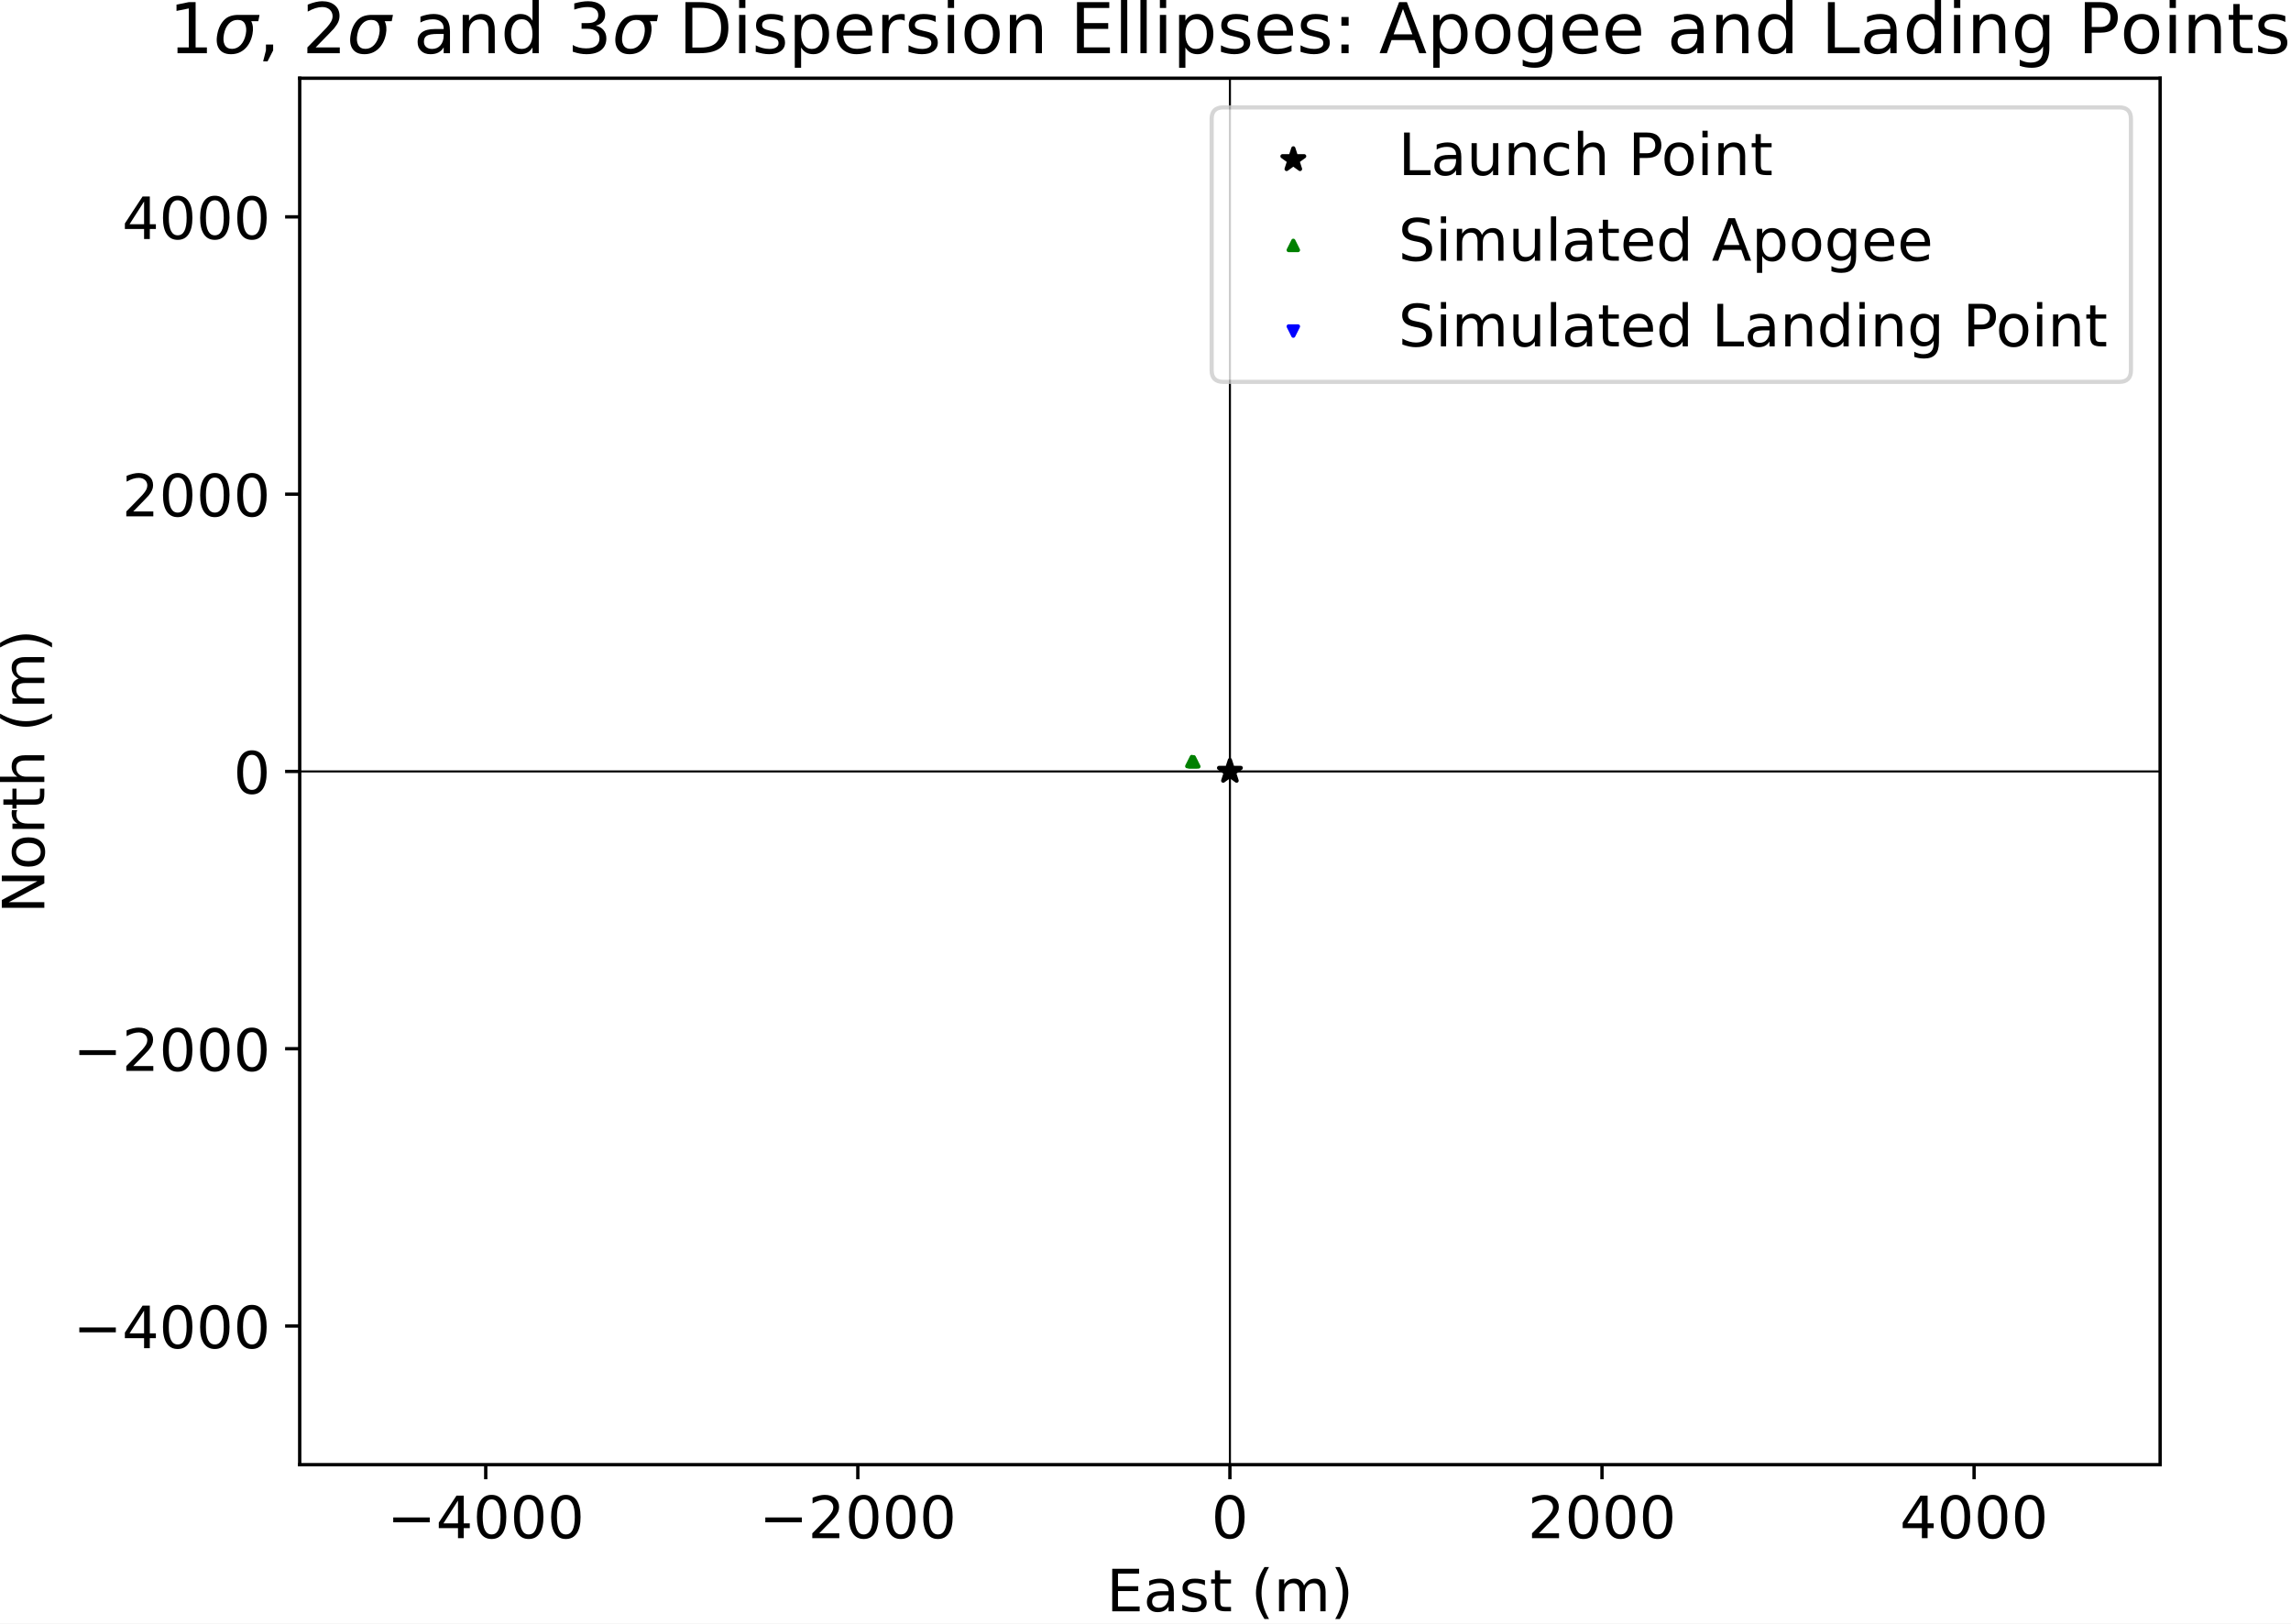
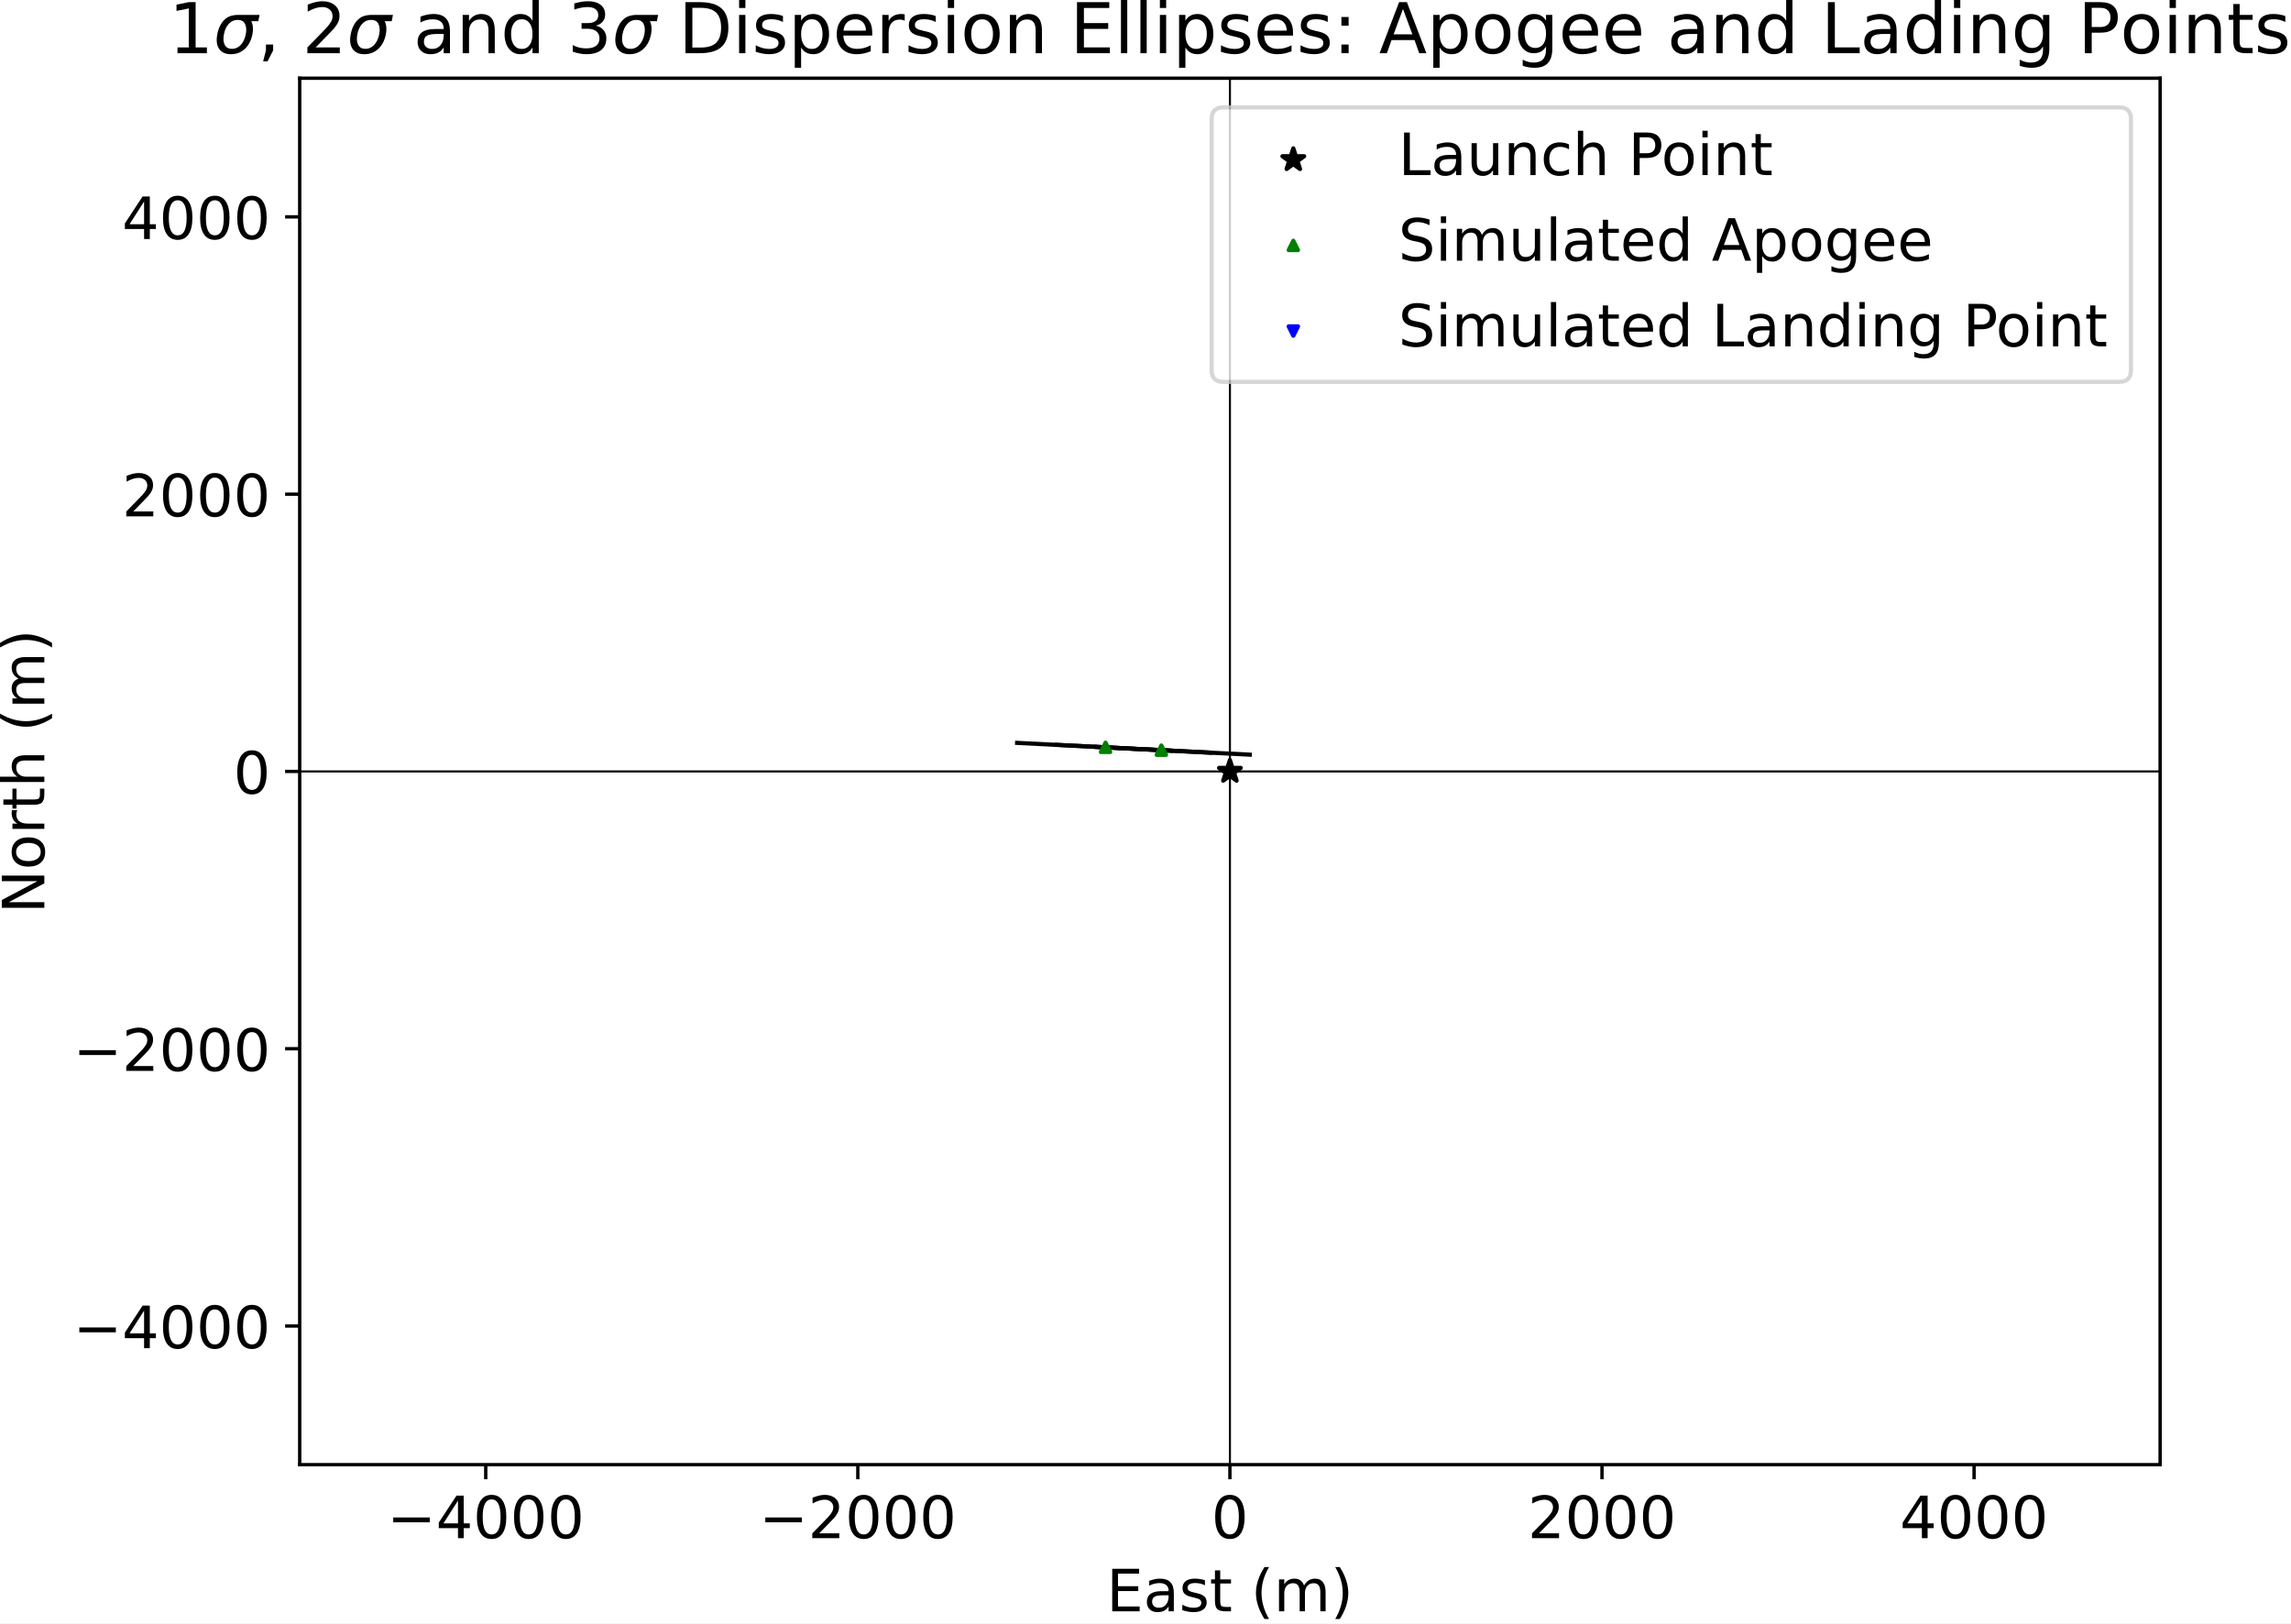
<svg xmlns="http://www.w3.org/2000/svg" xmlns:xlink="http://www.w3.org/1999/xlink" width="549.715pt" height="389.507pt" viewBox="0 0 549.715 389.507" version="1.1">
  <defs>
    <style type="text/css">*{stroke-linejoin: round; stroke-linecap: butt}</style>
  </defs>
  <g id="figure_1">
    <g id="patch_1">
      <path d="M 0 389.507  L 549.715 389.507  L 549.715 0  L 0 0  z " style="fill: #ffffff" />
    </g>
    <g id="axes_1">
      <g id="patch_2">
        <path d="M 71.911 351.408  L 518.311 351.408  L 518.311 18.768  L 71.911 18.768  z " style="fill: #ffffff" />
      </g>
      <g id="patch_3">
-         <path d="M 571.368 142.682  C 570.338 143.043 569.351 143.39 568.623 143.646  C 567.895 143.902 567.486 144.046 567.486 144.046  C 567.486 144.046 567.895 143.902 568.623 143.646  C 569.351 143.39 570.338 143.043 571.368 142.682  C 572.397 142.32 573.384 141.973 574.112 141.717  C 574.84 141.461 575.249 141.318 575.249 141.318  C 575.249 141.318 574.84 141.461 574.112 141.717  C 573.384 141.973 572.397 142.32 571.368 142.682  z " clip-path="url(#pa33912c5e0)" style="fill: #0000ff; fill-opacity: 0.2; stroke: #000000; stroke-linejoin: miter" />
+         <path d="M 800.249 1.531  C 796.082 2.109 792.084 2.662 789.138 3.07  C 786.191 3.479 784.535 3.708 784.535 3.708  C 784.535 3.708 786.191 3.479 789.138 3.07  C 792.084 2.662 796.082 2.109 800.249 1.531  C 804.416 0.954 808.414 0.4 811.36 -0.008  C 814.307 -0.416 815.963 -0.646 815.963 -0.646  C 815.963 -0.646 814.307 -0.416 811.36 -0.008  C 808.414 0.4 804.416 0.954 800.249 1.531  z " clip-path="url(#p5132d2628e)" style="fill: #0000ff; fill-opacity: 0.2; stroke: #000000; stroke-linejoin: miter" />
      </g>
      <g id="patch_4">
-         <path d="M 571.368 142.682  C 569.309 143.405 567.334 144.099 565.879 144.611  C 564.423 145.122 563.605 145.41 563.605 145.41  C 563.605 145.41 564.423 145.122 565.879 144.611  C 567.334 144.099 569.309 143.405 571.368 142.682  C 573.426 141.958 575.401 141.264 576.856 140.753  C 578.312 140.241 579.13 139.954 579.13 139.954  C 579.13 139.954 578.312 140.241 576.856 140.753  C 575.401 141.264 573.426 141.958 571.368 142.682  z " clip-path="url(#pa33912c5e0)" style="fill: #0000ff; fill-opacity: 0.2; stroke: #000000; stroke-linejoin: miter" />
+         <path d="M 800.249 1.531  C 791.914 2.686 783.92 3.793 778.026 4.61  C 772.133 5.426 768.821 5.885 768.821 5.885  C 768.821 5.885 772.133 5.426 778.026 4.61  C 783.92 3.793 791.914 2.686 800.249 1.531  C 808.584 0.377 816.578 -0.731 822.472 -1.547  C 828.365 -2.364 831.677 -2.822 831.677 -2.822  C 831.677 -2.822 828.365 -2.364 822.472 -1.547  C 816.578 -0.731 808.584 0.377 800.249 1.531  z " clip-path="url(#p5132d2628e)" style="fill: #0000ff; fill-opacity: 0.2; stroke: #000000; stroke-linejoin: miter" />
      </g>
      <g id="patch_5">
-         <path d="M 571.368 142.682  C 568.28 143.767 565.318 144.808 563.135 145.575  C 560.951 146.342 559.724 146.774 559.724 146.774  C 559.724 146.774 560.951 146.342 563.135 145.575  C 565.318 144.808 568.28 143.767 571.368 142.682  C 574.455 141.597 577.417 140.556 579.601 139.788  C 581.784 139.021 583.011 138.59 583.011 138.59  C 583.011 138.59 581.784 139.021 579.601 139.788  C 577.417 140.556 574.455 141.597 571.368 142.682  z " clip-path="url(#pa33912c5e0)" style="fill: #0000ff; fill-opacity: 0.2; stroke: #000000; stroke-linejoin: miter" />
+         <path d="M 800.249 1.531  C 787.747 3.263 775.755 4.924 766.915 6.149  C 758.075 7.374 753.107 8.062 753.107 8.062  C 753.107 8.062 758.075 7.374 766.915 6.149  C 775.755 4.924 787.747 3.263 800.249 1.531  C 812.751 -0.201 824.743 -1.862 833.583 -3.086  C 842.424 -4.311 847.391 -4.999 847.391 -4.999  C 847.391 -4.999 842.424 -4.311 833.583 -3.086  C 824.743 -1.862 812.751 -0.201 800.249 1.531  z " clip-path="url(#p5132d2628e)" style="fill: #0000ff; fill-opacity: 0.2; stroke: #000000; stroke-linejoin: miter" />
      </g>
      <g id="patch_6">
-         <path d="M 286.214 182.754  C 286.127 182.741 286.043 182.729 285.981 182.72  C 285.919 182.711 285.885 182.706 285.885 182.706  C 285.885 182.706 285.919 182.711 285.981 182.72  C 286.043 182.729 286.127 182.741 286.214 182.754  C 286.301 182.766 286.385 182.778 286.447 182.787  C 286.509 182.796 286.543 182.801 286.543 182.801  C 286.543 182.801 286.509 182.796 286.447 182.787  C 286.385 182.778 286.301 182.766 286.214 182.754  z " clip-path="url(#pa33912c5e0)" style="fill: #00ff00; fill-opacity: 0.2; stroke: #000000; stroke-linejoin: miter" />
+         <path d="M 271.967 179.647  C 269.455 179.52 267.046 179.398 265.27 179.308  C 263.494 179.218 262.496 179.168 262.496 179.168  C 262.496 179.168 263.494 179.218 265.27 179.308  C 267.046 179.398 269.455 179.52 271.967 179.647  C 274.478 179.775 276.887 179.897 278.663 179.987  C 280.439 180.076 281.437 180.127 281.437 180.127  C 281.437 180.127 280.439 180.076 278.663 179.987  C 276.887 179.897 274.478 179.775 271.967 179.647  z " clip-path="url(#p5132d2628e)" style="fill: #00ff00; fill-opacity: 0.2; stroke: #000000; stroke-linejoin: miter" />
      </g>
      <g id="patch_7">
-         <path d="M 286.214 182.754  C 286.039 182.728 285.872 182.704 285.748 182.686  C 285.625 182.668 285.555 182.658 285.555 182.658  C 285.555 182.658 285.625 182.668 285.748 182.686  C 285.872 182.704 286.039 182.728 286.214 182.754  C 286.389 182.779 286.556 182.803 286.68 182.821  C 286.803 182.839 286.873 182.849 286.873 182.849  C 286.873 182.849 286.803 182.839 286.68 182.821  C 286.556 182.803 286.389 182.779 286.214 182.754  z " clip-path="url(#pa33912c5e0)" style="fill: #00ff00; fill-opacity: 0.2; stroke: #000000; stroke-linejoin: miter" />
+         <path d="M 271.967 179.647  C 266.943 179.393 262.125 179.149 258.573 178.969  C 255.022 178.789 253.026 178.688 253.026 178.688  C 253.026 178.688 255.022 178.789 258.573 178.969  C 262.125 179.149 266.943 179.393 271.967 179.647  C 276.99 179.902 281.808 180.146 285.36 180.326  C 288.911 180.506 290.907 180.607 290.907 180.607  C 290.907 180.607 288.911 180.506 285.36 180.326  C 281.808 180.146 276.99 179.902 271.967 179.647  z " clip-path="url(#p5132d2628e)" style="fill: #00ff00; fill-opacity: 0.2; stroke: #000000; stroke-linejoin: miter" />
      </g>
      <g id="patch_8">
-         <path d="M 286.214 182.754  C 285.952 182.716 285.701 182.679 285.516 182.652  C 285.33 182.626 285.226 182.611 285.226 182.611  C 285.226 182.611 285.33 182.626 285.516 182.652  C 285.701 182.679 285.952 182.716 286.214 182.754  C 286.476 182.792 286.727 182.828 286.913 182.855  C 287.098 182.882 287.202 182.897 287.202 182.897  C 287.202 182.897 287.098 182.882 286.913 182.855  C 286.727 182.828 286.476 182.792 286.214 182.754  z " clip-path="url(#pa33912c5e0)" style="fill: #00ff00; fill-opacity: 0.2; stroke: #000000; stroke-linejoin: miter" />
+         <path d="M 271.967 179.647  C 264.432 179.266 257.205 178.9 251.877 178.63  C 246.549 178.36 243.555 178.208 243.555 178.208  C 243.555 178.208 246.549 178.36 251.877 178.63  C 257.205 178.9 264.432 179.266 271.967 179.647  C 279.501 180.029 286.728 180.395 292.056 180.665  C 297.384 180.935 300.378 181.086 300.378 181.086  C 300.378 181.086 297.384 180.935 292.056 180.665  C 286.728 180.395 279.501 180.029 271.967 179.647  z " clip-path="url(#p5132d2628e)" style="fill: #00ff00; fill-opacity: 0.2; stroke: #000000; stroke-linejoin: miter" />
      </g>
      <g id="PathCollection_1">
        <defs>
-           <path id="m64733e0c2e" d="M 0 -2.739  L -0.615 -0.846  L -2.605 -0.846  L -0.995 0.323  L -1.61 2.216  L -0 1.046  L 1.61 2.216  L 0.995 0.323  L 2.605 -0.846  L 0.615 -0.846  z " style="stroke: #000000" />
+           <path id="m8123fce8f6" d="M 0 -2.739  L -0.615 -0.846  L -2.605 -0.846  L -0.995 0.323  L -1.61 2.216  L -0 1.046  L 1.61 2.216  L 0.995 0.323  L 2.605 -0.846  L 0.615 -0.846  z " style="stroke: #000000" />
        </defs>
-         <g clip-path="url(#pa33912c5e0)">
-           <use xlink:href="#m64733e0c2e" x="295.111" y="185.088" style="stroke: #000000" />
+         <g clip-path="url(#p5132d2628e)">
+           <use xlink:href="#m8123fce8f6" x="295.111" y="185.088" style="stroke: #000000" />
        </g>
      </g>
      <g id="PathCollection_2">
        <defs>
-           <path id="m28d2932f80" d="M 0 -1.118  L -1.118 1.118  L 1.118 1.118  z " style="stroke: #008000" />
+           <path id="mf2917721bb" d="M 0 -1.118  L -1.118 1.118  L 1.118 1.118  z " style="stroke: #008000" />
        </defs>
-         <g clip-path="url(#pa33912c5e0)">
-           <use xlink:href="#m28d2932f80" x="286.447" y="182.787" style="fill: #008000; stroke: #008000" />
-           <use xlink:href="#m28d2932f80" x="285.981" y="182.72" style="fill: #008000; stroke: #008000" />
+         <g clip-path="url(#p5132d2628e)">
+           <use xlink:href="#mf2917721bb" x="278.663" y="179.987" style="fill: #008000; stroke: #008000" />
+           <use xlink:href="#mf2917721bb" x="265.27" y="179.308" style="fill: #008000; stroke: #008000" />
        </g>
      </g>
      <g id="PathCollection_3">
        <defs>
-           <path id="m374925a9af" d="M -0 1.118  L 1.118 -1.118  L -1.118 -1.118  z " style="stroke: #0000ff" />
+           <path id="me79c6ecbe3" d="M -0 1.118  L 1.118 -1.118  L -1.118 -1.118  z " style="stroke: #0000ff" />
        </defs>
-         <g clip-path="url(#pa33912c5e0)">
-           <use xlink:href="#m374925a9af" x="568.623" y="143.646" style="fill: #0000ff; stroke: #0000ff" />
-           <use xlink:href="#m374925a9af" x="574.112" y="141.717" style="fill: #0000ff; stroke: #0000ff" />
+         <g clip-path="url(#p5132d2628e)">
+           <use xlink:href="#me79c6ecbe3" x="811.36" y="-0.008" style="fill: #0000ff; stroke: #0000ff" />
+           <use xlink:href="#me79c6ecbe3" x="789.138" y="3.07" style="fill: #0000ff; stroke: #0000ff" />
        </g>
      </g>
      <g id="matplotlib.axis_1">
        <g id="xtick_1">
          <g id="line2d_1">
            <defs>
-               <path id="m81eb30916a" d="M 0 0  L 0 3.5  " style="stroke: #000000; stroke-width: 0.8" />
-             </defs>
-             <g>
-               <use xlink:href="#m81eb30916a" x="116.551" y="351.408" style="stroke: #000000; stroke-width: 0.8" />
+               <path id="m6ca8c08c53" d="M 0 0  L 0 3.5  " style="stroke: #000000; stroke-width: 0.8" />
+             </defs>
+             <g>
+               <use xlink:href="#m6ca8c08c53" x="116.551" y="351.408" style="stroke: #000000; stroke-width: 0.8" />
            </g>
          </g>
          <g id="text_1">
            <g transform="translate(92.87016 369.0458) scale(0.14 -0.14)">
              <defs>
                <path id="DejaVuSans-2212" d="M 678 2272  L 4684 2272  L 4684 1741  L 678 1741  L 678 2272  z " transform="scale(0.015625)" />
                <path id="DejaVuSans-34" d="M 2419 4116  L 825 1625  L 2419 1625  L 2419 4116  z M 2253 4666  L 3047 4666  L 3047 1625  L 3713 1625  L 3713 1100  L 3047 1100  L 3047 0  L 2419 0  L 2419 1100  L 313 1100  L 313 1709  L 2253 4666  z " transform="scale(0.015625)" />
                <path id="DejaVuSans-30" d="M 2034 4250  Q 1547 4250 1301 3770  Q 1056 3291 1056 2328  Q 1056 1369 1301 889  Q 1547 409 2034 409  Q 2525 409 2770 889  Q 3016 1369 3016 2328  Q 3016 3291 2770 3770  Q 2525 4250 2034 4250  z M 2034 4750  Q 2819 4750 3233 4129  Q 3647 3509 3647 2328  Q 3647 1150 3233 529  Q 2819 -91 2034 -91  Q 1250 -91 836 529  Q 422 1150 422 2328  Q 422 3509 836 4129  Q 1250 4750 2034 4750  z " transform="scale(0.015625)" />
              </defs>
              <use xlink:href="#DejaVuSans-2212" />
              <use xlink:href="#DejaVuSans-34" x="83.789" />
              <use xlink:href="#DejaVuSans-30" x="147.412" />
              <use xlink:href="#DejaVuSans-30" x="211.035" />
              <use xlink:href="#DejaVuSans-30" x="274.658" />
            </g>
          </g>
        </g>
        <g id="xtick_2">
          <g id="line2d_2">
            <g>
-               <use xlink:href="#m81eb30916a" x="205.831" y="351.408" style="stroke: #000000; stroke-width: 0.8" />
+               <use xlink:href="#m6ca8c08c53" x="205.831" y="351.408" style="stroke: #000000; stroke-width: 0.8" />
            </g>
          </g>
          <g id="text_2">
            <g transform="translate(182.1502 369.0458) scale(0.14 -0.14)">
              <defs>
                <path id="DejaVuSans-32" d="M 1228 531  L 3431 531  L 3431 0  L 469 0  L 469 531  Q 828 903 1448 1529  Q 2069 2156 2228 2338  Q 2531 2678 2651 2914  Q 2772 3150 2772 3378  Q 2772 3750 2511 3984  Q 2250 4219 1831 4219  Q 1534 4219 1204 4116  Q 875 4013 500 3803  L 500 4441  Q 881 4594 1212 4672  Q 1544 4750 1819 4750  Q 2544 4750 2975 4387  Q 3406 4025 3406 3419  Q 3406 3131 3298 2873  Q 3191 2616 2906 2266  Q 2828 2175 2409 1742  Q 1991 1309 1228 531  z " transform="scale(0.015625)" />
              </defs>
              <use xlink:href="#DejaVuSans-2212" />
              <use xlink:href="#DejaVuSans-32" x="83.789" />
              <use xlink:href="#DejaVuSans-30" x="147.412" />
              <use xlink:href="#DejaVuSans-30" x="211.035" />
              <use xlink:href="#DejaVuSans-30" x="274.658" />
            </g>
          </g>
        </g>
        <g id="xtick_3">
          <g id="line2d_3">
            <g>
-               <use xlink:href="#m81eb30916a" x="295.111" y="351.408" style="stroke: #000000; stroke-width: 0.8" />
+               <use xlink:href="#m6ca8c08c53" x="295.111" y="351.408" style="stroke: #000000; stroke-width: 0.8" />
            </g>
          </g>
          <g id="text_3">
            <g transform="translate(290.6572 369.0458) scale(0.14 -0.14)">
              <use xlink:href="#DejaVuSans-30" />
            </g>
          </g>
        </g>
        <g id="xtick_4">
          <g id="line2d_4">
            <g>
-               <use xlink:href="#m81eb30916a" x="384.391" y="351.408" style="stroke: #000000; stroke-width: 0.8" />
+               <use xlink:href="#m6ca8c08c53" x="384.391" y="351.408" style="stroke: #000000; stroke-width: 0.8" />
            </g>
          </g>
          <g id="text_4">
            <g transform="translate(366.5759 369.0458) scale(0.14 -0.14)">
              <use xlink:href="#DejaVuSans-32" />
              <use xlink:href="#DejaVuSans-30" x="63.623" />
              <use xlink:href="#DejaVuSans-30" x="127.246" />
              <use xlink:href="#DejaVuSans-30" x="190.869" />
            </g>
          </g>
        </g>
        <g id="xtick_5">
          <g id="line2d_5">
            <g>
-               <use xlink:href="#m81eb30916a" x="473.671" y="351.408" style="stroke: #000000; stroke-width: 0.8" />
+               <use xlink:href="#m6ca8c08c53" x="473.671" y="351.408" style="stroke: #000000; stroke-width: 0.8" />
            </g>
          </g>
          <g id="text_5">
            <g transform="translate(455.8559 369.0458) scale(0.14 -0.14)">
              <use xlink:href="#DejaVuSans-34" />
              <use xlink:href="#DejaVuSans-30" x="63.623" />
              <use xlink:href="#DejaVuSans-30" x="127.246" />
              <use xlink:href="#DejaVuSans-30" x="190.869" />
            </g>
          </g>
        </g>
        <g id="text_6">
          <g transform="translate(265.502 386.5952) scale(0.14 -0.14)">
            <defs>
              <path id="DejaVuSans-45" d="M 628 4666  L 3578 4666  L 3578 4134  L 1259 4134  L 1259 2753  L 3481 2753  L 3481 2222  L 1259 2222  L 1259 531  L 3634 531  L 3634 0  L 628 0  L 628 4666  z " transform="scale(0.015625)" />
              <path id="DejaVuSans-61" d="M 2194 1759  Q 1497 1759 1228 1600  Q 959 1441 959 1056  Q 959 750 1161 570  Q 1363 391 1709 391  Q 2188 391 2477 730  Q 2766 1069 2766 1631  L 2766 1759  L 2194 1759  z M 3341 1997  L 3341 0  L 2766 0  L 2766 531  Q 2569 213 2275 61  Q 1981 -91 1556 -91  Q 1019 -91 701 211  Q 384 513 384 1019  Q 384 1609 779 1909  Q 1175 2209 1959 2209  L 2766 2209  L 2766 2266  Q 2766 2663 2505 2880  Q 2244 3097 1772 3097  Q 1472 3097 1187 3025  Q 903 2953 641 2809  L 641 3341  Q 956 3463 1253 3523  Q 1550 3584 1831 3584  Q 2591 3584 2966 3190  Q 3341 2797 3341 1997  z " transform="scale(0.015625)" />
              <path id="DejaVuSans-73" d="M 2834 3397  L 2834 2853  Q 2591 2978 2328 3040  Q 2066 3103 1784 3103  Q 1356 3103 1142 2972  Q 928 2841 928 2578  Q 928 2378 1081 2264  Q 1234 2150 1697 2047  L 1894 2003  Q 2506 1872 2764 1633  Q 3022 1394 3022 966  Q 3022 478 2636 193  Q 2250 -91 1575 -91  Q 1294 -91 989 -36  Q 684 19 347 128  L 347 722  Q 666 556 975 473  Q 1284 391 1588 391  Q 1994 391 2212 530  Q 2431 669 2431 922  Q 2431 1156 2273 1281  Q 2116 1406 1581 1522  L 1381 1569  Q 847 1681 609 1914  Q 372 2147 372 2553  Q 372 3047 722 3315  Q 1072 3584 1716 3584  Q 2034 3584 2315 3537  Q 2597 3491 2834 3397  z " transform="scale(0.015625)" />
              <path id="DejaVuSans-74" d="M 1172 4494  L 1172 3500  L 2356 3500  L 2356 3053  L 1172 3053  L 1172 1153  Q 1172 725 1289 603  Q 1406 481 1766 481  L 2356 481  L 2356 0  L 1766 0  Q 1100 0 847 248  Q 594 497 594 1153  L 594 3053  L 172 3053  L 172 3500  L 594 3500  L 594 4494  L 1172 4494  z " transform="scale(0.015625)" />
              <path id="DejaVuSans-20" transform="scale(0.015625)" />
              <path id="DejaVuSans-28" d="M 1984 4856  Q 1566 4138 1362 3434  Q 1159 2731 1159 2009  Q 1159 1288 1364 580  Q 1569 -128 1984 -844  L 1484 -844  Q 1016 -109 783 600  Q 550 1309 550 2009  Q 550 2706 781 3412  Q 1013 4119 1484 4856  L 1984 4856  z " transform="scale(0.015625)" />
              <path id="DejaVuSans-6d" d="M 3328 2828  Q 3544 3216 3844 3400  Q 4144 3584 4550 3584  Q 5097 3584 5394 3201  Q 5691 2819 5691 2113  L 5691 0  L 5113 0  L 5113 2094  Q 5113 2597 4934 2840  Q 4756 3084 4391 3084  Q 3944 3084 3684 2787  Q 3425 2491 3425 1978  L 3425 0  L 2847 0  L 2847 2094  Q 2847 2600 2669 2842  Q 2491 3084 2119 3084  Q 1678 3084 1418 2786  Q 1159 2488 1159 1978  L 1159 0  L 581 0  L 581 3500  L 1159 3500  L 1159 2956  Q 1356 3278 1631 3431  Q 1906 3584 2284 3584  Q 2666 3584 2933 3390  Q 3200 3197 3328 2828  z " transform="scale(0.015625)" />
              <path id="DejaVuSans-29" d="M 513 4856  L 1013 4856  Q 1481 4119 1714 3412  Q 1947 2706 1947 2009  Q 1947 1309 1714 600  Q 1481 -109 1013 -844  L 513 -844  Q 928 -128 1133 580  Q 1338 1288 1338 2009  Q 1338 2731 1133 3434  Q 928 4138 513 4856  z " transform="scale(0.015625)" />
            </defs>
            <use xlink:href="#DejaVuSans-45" />
            <use xlink:href="#DejaVuSans-61" x="63.184" />
            <use xlink:href="#DejaVuSans-73" x="124.463" />
            <use xlink:href="#DejaVuSans-74" x="176.562" />
            <use xlink:href="#DejaVuSans-20" x="215.771" />
            <use xlink:href="#DejaVuSans-28" x="247.559" />
            <use xlink:href="#DejaVuSans-6d" x="286.572" />
            <use xlink:href="#DejaVuSans-29" x="383.984" />
          </g>
        </g>
      </g>
      <g id="matplotlib.axis_2">
        <g id="ytick_1">
          <g id="line2d_6">
            <defs>
-               <path id="ma29ccf5f89" d="M 0 0  L -3.5 0  " style="stroke: #000000; stroke-width: 0.8" />
-             </defs>
-             <g>
-               <use xlink:href="#ma29ccf5f89" x="71.911" y="318.144" style="stroke: #000000; stroke-width: 0.8" />
+               <path id="mff7dc60b95" d="M 0 0  L -3.5 0  " style="stroke: #000000; stroke-width: 0.8" />
+             </defs>
+             <g>
+               <use xlink:href="#mff7dc60b95" x="71.911" y="318.144" style="stroke: #000000; stroke-width: 0.8" />
            </g>
          </g>
          <g id="text_7">
            <g transform="translate(17.54938 323.4629) scale(0.14 -0.14)">
              <use xlink:href="#DejaVuSans-2212" />
              <use xlink:href="#DejaVuSans-34" x="83.789" />
              <use xlink:href="#DejaVuSans-30" x="147.412" />
              <use xlink:href="#DejaVuSans-30" x="211.035" />
              <use xlink:href="#DejaVuSans-30" x="274.658" />
            </g>
          </g>
        </g>
        <g id="ytick_2">
          <g id="line2d_7">
            <g>
-               <use xlink:href="#ma29ccf5f89" x="71.911" y="251.616" style="stroke: #000000; stroke-width: 0.8" />
+               <use xlink:href="#mff7dc60b95" x="71.911" y="251.616" style="stroke: #000000; stroke-width: 0.8" />
            </g>
          </g>
          <g id="text_8">
            <g transform="translate(17.54938 256.9349) scale(0.14 -0.14)">
              <use xlink:href="#DejaVuSans-2212" />
              <use xlink:href="#DejaVuSans-32" x="83.789" />
              <use xlink:href="#DejaVuSans-30" x="147.412" />
              <use xlink:href="#DejaVuSans-30" x="211.035" />
              <use xlink:href="#DejaVuSans-30" x="274.658" />
            </g>
          </g>
        </g>
        <g id="ytick_3">
          <g id="line2d_8">
            <g>
-               <use xlink:href="#ma29ccf5f89" x="71.911" y="185.088" style="stroke: #000000; stroke-width: 0.8" />
+               <use xlink:href="#mff7dc60b95" x="71.911" y="185.088" style="stroke: #000000; stroke-width: 0.8" />
            </g>
          </g>
          <g id="text_9">
            <g transform="translate(56.00344 190.4069) scale(0.14 -0.14)">
              <use xlink:href="#DejaVuSans-30" />
            </g>
          </g>
        </g>
        <g id="ytick_4">
          <g id="line2d_9">
            <g>
-               <use xlink:href="#ma29ccf5f89" x="71.911" y="118.56" style="stroke: #000000; stroke-width: 0.8" />
+               <use xlink:href="#mff7dc60b95" x="71.911" y="118.56" style="stroke: #000000; stroke-width: 0.8" />
            </g>
          </g>
          <g id="text_10">
            <g transform="translate(29.28094 123.8789) scale(0.14 -0.14)">
              <use xlink:href="#DejaVuSans-32" />
              <use xlink:href="#DejaVuSans-30" x="63.623" />
              <use xlink:href="#DejaVuSans-30" x="127.246" />
              <use xlink:href="#DejaVuSans-30" x="190.869" />
            </g>
          </g>
        </g>
        <g id="ytick_5">
          <g id="line2d_10">
            <g>
-               <use xlink:href="#ma29ccf5f89" x="71.911" y="52.032" style="stroke: #000000; stroke-width: 0.8" />
+               <use xlink:href="#mff7dc60b95" x="71.911" y="52.032" style="stroke: #000000; stroke-width: 0.8" />
            </g>
          </g>
          <g id="text_11">
            <g transform="translate(29.28094 57.35091) scale(0.14 -0.14)">
              <use xlink:href="#DejaVuSans-34" />
              <use xlink:href="#DejaVuSans-30" x="63.623" />
              <use xlink:href="#DejaVuSans-30" x="127.246" />
              <use xlink:href="#DejaVuSans-30" x="190.869" />
            </g>
          </g>
        </g>
        <g id="text_12">
          <g transform="translate(10.63781 219.1714) rotate(-90) scale(0.14 -0.14)">
            <defs>
              <path id="DejaVuSans-4e" d="M 628 4666  L 1478 4666  L 3547 763  L 3547 4666  L 4159 4666  L 4159 0  L 3309 0  L 1241 3903  L 1241 0  L 628 0  L 628 4666  z " transform="scale(0.015625)" />
              <path id="DejaVuSans-6f" d="M 1959 3097  Q 1497 3097 1228 2736  Q 959 2375 959 1747  Q 959 1119 1226 758  Q 1494 397 1959 397  Q 2419 397 2687 759  Q 2956 1122 2956 1747  Q 2956 2369 2687 2733  Q 2419 3097 1959 3097  z M 1959 3584  Q 2709 3584 3137 3096  Q 3566 2609 3566 1747  Q 3566 888 3137 398  Q 2709 -91 1959 -91  Q 1206 -91 779 398  Q 353 888 353 1747  Q 353 2609 779 3096  Q 1206 3584 1959 3584  z " transform="scale(0.015625)" />
              <path id="DejaVuSans-72" d="M 2631 2963  Q 2534 3019 2420 3045  Q 2306 3072 2169 3072  Q 1681 3072 1420 2755  Q 1159 2438 1159 1844  L 1159 0  L 581 0  L 581 3500  L 1159 3500  L 1159 2956  Q 1341 3275 1631 3429  Q 1922 3584 2338 3584  Q 2397 3584 2469 3576  Q 2541 3569 2628 3553  L 2631 2963  z " transform="scale(0.015625)" />
              <path id="DejaVuSans-68" d="M 3513 2113  L 3513 0  L 2938 0  L 2938 2094  Q 2938 2591 2744 2837  Q 2550 3084 2163 3084  Q 1697 3084 1428 2787  Q 1159 2491 1159 1978  L 1159 0  L 581 0  L 581 4863  L 1159 4863  L 1159 2956  Q 1366 3272 1645 3428  Q 1925 3584 2291 3584  Q 2894 3584 3203 3211  Q 3513 2838 3513 2113  z " transform="scale(0.015625)" />
            </defs>
            <use xlink:href="#DejaVuSans-4e" />
            <use xlink:href="#DejaVuSans-6f" x="74.805" />
            <use xlink:href="#DejaVuSans-72" x="135.986" />
            <use xlink:href="#DejaVuSans-74" x="177.1" />
            <use xlink:href="#DejaVuSans-68" x="216.309" />
            <use xlink:href="#DejaVuSans-20" x="279.688" />
            <use xlink:href="#DejaVuSans-28" x="311.475" />
            <use xlink:href="#DejaVuSans-6d" x="350.488" />
            <use xlink:href="#DejaVuSans-29" x="447.9" />
          </g>
        </g>
      </g>
      <g id="line2d_11">
-         <path d="M 71.911 185.088  L 518.311 185.088  " clip-path="url(#pa33912c5e0)" style="fill: none; stroke: #000000; stroke-width: 0.5; stroke-linecap: square" />
+         <path d="M 71.911 185.088  L 518.311 185.088  " clip-path="url(#p5132d2628e)" style="fill: none; stroke: #000000; stroke-width: 0.5; stroke-linecap: square" />
      </g>
      <g id="line2d_12">
-         <path d="M 295.111 351.408  L 295.111 18.768  " clip-path="url(#pa33912c5e0)" style="fill: none; stroke: #000000; stroke-width: 0.5; stroke-linecap: square" />
+         <path d="M 295.111 351.408  L 295.111 18.768  " clip-path="url(#p5132d2628e)" style="fill: none; stroke: #000000; stroke-width: 0.5; stroke-linecap: square" />
      </g>
      <g id="patch_9">
        <path d="M 71.911 351.408  L 71.911 18.768  " style="fill: none; stroke: #000000; stroke-width: 0.8; stroke-linejoin: miter; stroke-linecap: square" />
      </g>
      <g id="patch_10">
        <path d="M 518.311 351.408  L 518.311 18.768  " style="fill: none; stroke: #000000; stroke-width: 0.8; stroke-linejoin: miter; stroke-linecap: square" />
      </g>
      <g id="patch_11">
        <path d="M 71.911 351.408  L 518.311 351.408  " style="fill: none; stroke: #000000; stroke-width: 0.8; stroke-linejoin: miter; stroke-linecap: square" />
      </g>
      <g id="patch_12">
        <path d="M 71.911 18.768  L 518.311 18.768  " style="fill: none; stroke: #000000; stroke-width: 0.8; stroke-linejoin: miter; stroke-linecap: square" />
      </g>
      <g id="text_13">
        <g transform="translate(40.50694 12.768) scale(0.168 -0.168)">
          <defs>
            <path id="DejaVuSans-31" d="M 794 531  L 1825 531  L 1825 4091  L 703 3866  L 703 4441  L 1819 4666  L 2450 4666  L 2450 531  L 3481 531  L 3481 0  L 794 0  L 794 531  z " transform="scale(0.015625)" />
            <path id="DejaVuSans-Oblique-3c3" d="M 2219 3044  Q 1744 3044 1422 2700  Q 1081 2341 969 1747  Q 844 1119 1044 756  Q 1241 397 1706 397  Q 2166 397 2503 759  Q 2844 1122 2966 1747  Q 3075 2319 2881 2700  Q 2700 3044 2219 3044  z M 2309 3503  L 4219 3500  L 4106 2925  L 3463 2925  Q 3706 2438 3575 1747  Q 3406 888 2884 400  Q 2359 -91 1609 -91  Q 856 -91 525 400  Q 194 888 363 1747  Q 528 2609 1050 3097  Q 1484 3503 2309 3503  z " transform="scale(0.015625)" />
            <path id="DejaVuSans-2c" d="M 750 794  L 1409 794  L 1409 256  L 897 -744  L 494 -744  L 750 256  L 750 794  z " transform="scale(0.015625)" />
            <path id="DejaVuSans-6e" d="M 3513 2113  L 3513 0  L 2938 0  L 2938 2094  Q 2938 2591 2744 2837  Q 2550 3084 2163 3084  Q 1697 3084 1428 2787  Q 1159 2491 1159 1978  L 1159 0  L 581 0  L 581 3500  L 1159 3500  L 1159 2956  Q 1366 3272 1645 3428  Q 1925 3584 2291 3584  Q 2894 3584 3203 3211  Q 3513 2838 3513 2113  z " transform="scale(0.015625)" />
            <path id="DejaVuSans-64" d="M 2906 2969  L 2906 4863  L 3481 4863  L 3481 0  L 2906 0  L 2906 525  Q 2725 213 2448 61  Q 2172 -91 1784 -91  Q 1150 -91 751 415  Q 353 922 353 1747  Q 353 2572 751 3078  Q 1150 3584 1784 3584  Q 2172 3584 2448 3432  Q 2725 3281 2906 2969  z M 947 1747  Q 947 1113 1208 752  Q 1469 391 1925 391  Q 2381 391 2643 752  Q 2906 1113 2906 1747  Q 2906 2381 2643 2742  Q 2381 3103 1925 3103  Q 1469 3103 1208 2742  Q 947 2381 947 1747  z " transform="scale(0.015625)" />
            <path id="DejaVuSans-33" d="M 2597 2516  Q 3050 2419 3304 2112  Q 3559 1806 3559 1356  Q 3559 666 3084 287  Q 2609 -91 1734 -91  Q 1441 -91 1130 -33  Q 819 25 488 141  L 488 750  Q 750 597 1062 519  Q 1375 441 1716 441  Q 2309 441 2620 675  Q 2931 909 2931 1356  Q 2931 1769 2642 2001  Q 2353 2234 1838 2234  L 1294 2234  L 1294 2753  L 1863 2753  Q 2328 2753 2575 2939  Q 2822 3125 2822 3475  Q 2822 3834 2567 4026  Q 2313 4219 1838 4219  Q 1578 4219 1281 4162  Q 984 4106 628 3988  L 628 4550  Q 988 4650 1302 4700  Q 1616 4750 1894 4750  Q 2613 4750 3031 4423  Q 3450 4097 3450 3541  Q 3450 3153 3228 2886  Q 3006 2619 2597 2516  z " transform="scale(0.015625)" />
            <path id="DejaVuSans-44" d="M 1259 4147  L 1259 519  L 2022 519  Q 2988 519 3436 956  Q 3884 1394 3884 2338  Q 3884 3275 3436 3711  Q 2988 4147 2022 4147  L 1259 4147  z M 628 4666  L 1925 4666  Q 3281 4666 3915 4102  Q 4550 3538 4550 2338  Q 4550 1131 3912 565  Q 3275 0 1925 0  L 628 0  L 628 4666  z " transform="scale(0.015625)" />
            <path id="DejaVuSans-69" d="M 603 3500  L 1178 3500  L 1178 0  L 603 0  L 603 3500  z M 603 4863  L 1178 4863  L 1178 4134  L 603 4134  L 603 4863  z " transform="scale(0.015625)" />
            <path id="DejaVuSans-70" d="M 1159 525  L 1159 -1331  L 581 -1331  L 581 3500  L 1159 3500  L 1159 2969  Q 1341 3281 1617 3432  Q 1894 3584 2278 3584  Q 2916 3584 3314 3078  Q 3713 2572 3713 1747  Q 3713 922 3314 415  Q 2916 -91 2278 -91  Q 1894 -91 1617 61  Q 1341 213 1159 525  z M 3116 1747  Q 3116 2381 2855 2742  Q 2594 3103 2138 3103  Q 1681 3103 1420 2742  Q 1159 2381 1159 1747  Q 1159 1113 1420 752  Q 1681 391 2138 391  Q 2594 391 2855 752  Q 3116 1113 3116 1747  z " transform="scale(0.015625)" />
            <path id="DejaVuSans-65" d="M 3597 1894  L 3597 1613  L 953 1613  Q 991 1019 1311 708  Q 1631 397 2203 397  Q 2534 397 2845 478  Q 3156 559 3463 722  L 3463 178  Q 3153 47 2828 -22  Q 2503 -91 2169 -91  Q 1331 -91 842 396  Q 353 884 353 1716  Q 353 2575 817 3079  Q 1281 3584 2069 3584  Q 2775 3584 3186 3129  Q 3597 2675 3597 1894  z M 3022 2063  Q 3016 2534 2758 2815  Q 2500 3097 2075 3097  Q 1594 3097 1305 2825  Q 1016 2553 972 2059  L 3022 2063  z " transform="scale(0.015625)" />
            <path id="DejaVuSans-6c" d="M 603 4863  L 1178 4863  L 1178 0  L 603 0  L 603 4863  z " transform="scale(0.015625)" />
            <path id="DejaVuSans-3a" d="M 750 794  L 1409 794  L 1409 0  L 750 0  L 750 794  z M 750 3309  L 1409 3309  L 1409 2516  L 750 2516  L 750 3309  z " transform="scale(0.015625)" />
            <path id="DejaVuSans-41" d="M 2188 4044  L 1331 1722  L 3047 1722  L 2188 4044  z M 1831 4666  L 2547 4666  L 4325 0  L 3669 0  L 3244 1197  L 1141 1197  L 716 0  L 50 0  L 1831 4666  z " transform="scale(0.015625)" />
            <path id="DejaVuSans-67" d="M 2906 1791  Q 2906 2416 2648 2759  Q 2391 3103 1925 3103  Q 1463 3103 1205 2759  Q 947 2416 947 1791  Q 947 1169 1205 825  Q 1463 481 1925 481  Q 2391 481 2648 825  Q 2906 1169 2906 1791  z M 3481 434  Q 3481 -459 3084 -895  Q 2688 -1331 1869 -1331  Q 1566 -1331 1297 -1286  Q 1028 -1241 775 -1147  L 775 -588  Q 1028 -725 1275 -790  Q 1522 -856 1778 -856  Q 2344 -856 2625 -561  Q 2906 -266 2906 331  L 2906 616  Q 2728 306 2450 153  Q 2172 0 1784 0  Q 1141 0 747 490  Q 353 981 353 1791  Q 353 2603 747 3093  Q 1141 3584 1784 3584  Q 2172 3584 2450 3431  Q 2728 3278 2906 2969  L 2906 3500  L 3481 3500  L 3481 434  z " transform="scale(0.015625)" />
            <path id="DejaVuSans-4c" d="M 628 4666  L 1259 4666  L 1259 531  L 3531 531  L 3531 0  L 628 0  L 628 4666  z " transform="scale(0.015625)" />
            <path id="DejaVuSans-50" d="M 1259 4147  L 1259 2394  L 2053 2394  Q 2494 2394 2734 2622  Q 2975 2850 2975 3272  Q 2975 3691 2734 3919  Q 2494 4147 2053 4147  L 1259 4147  z M 628 4666  L 2053 4666  Q 2838 4666 3239 4311  Q 3641 3956 3641 3272  Q 3641 2581 3239 2228  Q 2838 1875 2053 1875  L 1259 1875  L 1259 0  L 628 0  L 628 4666  z " transform="scale(0.015625)" />
          </defs>
          <use xlink:href="#DejaVuSans-31" transform="translate(0 0.015625)" />
          <use xlink:href="#DejaVuSans-Oblique-3c3" transform="translate(63.62305 0.015625)" />
          <use xlink:href="#DejaVuSans-2c" transform="translate(127.002 0.015625)" />
          <use xlink:href="#DejaVuSans-20" transform="translate(158.7891 0.015625)" />
          <use xlink:href="#DejaVuSans-32" transform="translate(190.5762 0.015625)" />
          <use xlink:href="#DejaVuSans-Oblique-3c3" transform="translate(254.1992 0.015625)" />
          <use xlink:href="#DejaVuSans-20" transform="translate(317.5781 0.015625)" />
          <use xlink:href="#DejaVuSans-61" transform="translate(349.3652 0.015625)" />
          <use xlink:href="#DejaVuSans-6e" transform="translate(410.6445 0.015625)" />
          <use xlink:href="#DejaVuSans-64" transform="translate(474.0234 0.015625)" />
          <use xlink:href="#DejaVuSans-20" transform="translate(537.5 0.015625)" />
          <use xlink:href="#DejaVuSans-33" transform="translate(569.2871 0.015625)" />
          <use xlink:href="#DejaVuSans-Oblique-3c3" transform="translate(632.9102 0.015625)" />
          <use xlink:href="#DejaVuSans-20" transform="translate(696.2891 0.015625)" />
          <use xlink:href="#DejaVuSans-44" transform="translate(728.0762 0.015625)" />
          <use xlink:href="#DejaVuSans-69" transform="translate(805.0781 0.015625)" />
          <use xlink:href="#DejaVuSans-73" transform="translate(832.8613 0.015625)" />
          <use xlink:href="#DejaVuSans-70" transform="translate(884.9609 0.015625)" />
          <use xlink:href="#DejaVuSans-65" transform="translate(948.4375 0.015625)" />
          <use xlink:href="#DejaVuSans-72" transform="translate(1009.961 0.015625)" />
          <use xlink:href="#DejaVuSans-73" transform="translate(1051.074 0.015625)" />
          <use xlink:href="#DejaVuSans-69" transform="translate(1103.174 0.015625)" />
          <use xlink:href="#DejaVuSans-6f" transform="translate(1130.957 0.015625)" />
          <use xlink:href="#DejaVuSans-6e" transform="translate(1192.139 0.015625)" />
          <use xlink:href="#DejaVuSans-20" transform="translate(1255.518 0.015625)" />
          <use xlink:href="#DejaVuSans-45" transform="translate(1287.305 0.015625)" />
          <use xlink:href="#DejaVuSans-6c" transform="translate(1350.488 0.015625)" />
          <use xlink:href="#DejaVuSans-6c" transform="translate(1378.271 0.015625)" />
          <use xlink:href="#DejaVuSans-69" transform="translate(1406.055 0.015625)" />
          <use xlink:href="#DejaVuSans-70" transform="translate(1433.838 0.015625)" />
          <use xlink:href="#DejaVuSans-73" transform="translate(1497.314 0.015625)" />
          <use xlink:href="#DejaVuSans-65" transform="translate(1549.414 0.015625)" />
          <use xlink:href="#DejaVuSans-73" transform="translate(1610.938 0.015625)" />
          <use xlink:href="#DejaVuSans-3a" transform="translate(1663.037 0.015625)" />
          <use xlink:href="#DejaVuSans-20" transform="translate(1696.729 0.015625)" />
          <use xlink:href="#DejaVuSans-41" transform="translate(1728.516 0.015625)" />
          <use xlink:href="#DejaVuSans-70" transform="translate(1796.924 0.015625)" />
          <use xlink:href="#DejaVuSans-6f" transform="translate(1860.4 0.015625)" />
          <use xlink:href="#DejaVuSans-67" transform="translate(1921.582 0.015625)" />
          <use xlink:href="#DejaVuSans-65" transform="translate(1985.059 0.015625)" />
          <use xlink:href="#DejaVuSans-65" transform="translate(2046.582 0.015625)" />
          <use xlink:href="#DejaVuSans-20" transform="translate(2108.105 0.015625)" />
          <use xlink:href="#DejaVuSans-61" transform="translate(2139.893 0.015625)" />
          <use xlink:href="#DejaVuSans-6e" transform="translate(2201.172 0.015625)" />
          <use xlink:href="#DejaVuSans-64" transform="translate(2264.551 0.015625)" />
          <use xlink:href="#DejaVuSans-20" transform="translate(2328.027 0.015625)" />
          <use xlink:href="#DejaVuSans-4c" transform="translate(2359.814 0.015625)" />
          <use xlink:href="#DejaVuSans-61" transform="translate(2415.527 0.015625)" />
          <use xlink:href="#DejaVuSans-64" transform="translate(2476.807 0.015625)" />
          <use xlink:href="#DejaVuSans-69" transform="translate(2540.283 0.015625)" />
          <use xlink:href="#DejaVuSans-6e" transform="translate(2568.066 0.015625)" />
          <use xlink:href="#DejaVuSans-67" transform="translate(2631.445 0.015625)" />
          <use xlink:href="#DejaVuSans-20" transform="translate(2694.922 0.015625)" />
          <use xlink:href="#DejaVuSans-50" transform="translate(2726.709 0.015625)" />
          <use xlink:href="#DejaVuSans-6f" transform="translate(2787.012 0.015625)" />
          <use xlink:href="#DejaVuSans-69" transform="translate(2848.193 0.015625)" />
          <use xlink:href="#DejaVuSans-6e" transform="translate(2875.977 0.015625)" />
          <use xlink:href="#DejaVuSans-74" transform="translate(2939.355 0.015625)" />
          <use xlink:href="#DejaVuSans-73" transform="translate(2978.564 0.015625)" />
        </g>
      </g>
      <g id="legend_1">
        <g id="patch_13">
          <path d="M 293.526 91.616  L 508.511 91.616  Q 511.311 91.616 511.311 88.816  L 511.311 28.568  Q 511.311 25.768 508.511 25.768  L 293.526 25.768  Q 290.726 25.768 290.726 28.568  L 290.726 88.816  Q 290.726 91.616 293.526 91.616  z " style="fill: #ffffff; opacity: 0.8; stroke: #cccccc; stroke-linejoin: miter" />
        </g>
        <g id="PathCollection_4">
          <g>
-             <use xlink:href="#m64733e0c2e" x="310.326" y="38.331" style="stroke: #000000" />
+             <use xlink:href="#m8123fce8f6" x="310.326" y="38.331" style="stroke: #000000" />
          </g>
        </g>
        <g id="text_14">
          <g transform="translate(335.5256 42.00581) scale(0.14 -0.14)">
            <defs>
              <path id="DejaVuSans-75" d="M 544 1381  L 544 3500  L 1119 3500  L 1119 1403  Q 1119 906 1312 657  Q 1506 409 1894 409  Q 2359 409 2629 706  Q 2900 1003 2900 1516  L 2900 3500  L 3475 3500  L 3475 0  L 2900 0  L 2900 538  Q 2691 219 2414 64  Q 2138 -91 1772 -91  Q 1169 -91 856 284  Q 544 659 544 1381  z M 1991 3584  L 1991 3584  z " transform="scale(0.015625)" />
              <path id="DejaVuSans-63" d="M 3122 3366  L 3122 2828  Q 2878 2963 2633 3030  Q 2388 3097 2138 3097  Q 1578 3097 1268 2742  Q 959 2388 959 1747  Q 959 1106 1268 751  Q 1578 397 2138 397  Q 2388 397 2633 464  Q 2878 531 3122 666  L 3122 134  Q 2881 22 2623 -34  Q 2366 -91 2075 -91  Q 1284 -91 818 406  Q 353 903 353 1747  Q 353 2603 823 3093  Q 1294 3584 2113 3584  Q 2378 3584 2631 3529  Q 2884 3475 3122 3366  z " transform="scale(0.015625)" />
            </defs>
            <use xlink:href="#DejaVuSans-4c" />
            <use xlink:href="#DejaVuSans-61" x="55.713" />
            <use xlink:href="#DejaVuSans-75" x="116.992" />
            <use xlink:href="#DejaVuSans-6e" x="180.371" />
            <use xlink:href="#DejaVuSans-63" x="243.75" />
            <use xlink:href="#DejaVuSans-68" x="298.73" />
            <use xlink:href="#DejaVuSans-20" x="362.109" />
            <use xlink:href="#DejaVuSans-50" x="393.896" />
            <use xlink:href="#DejaVuSans-6f" x="450.574" />
            <use xlink:href="#DejaVuSans-69" x="511.756" />
            <use xlink:href="#DejaVuSans-6e" x="539.539" />
            <use xlink:href="#DejaVuSans-74" x="602.918" />
          </g>
        </g>
        <g id="PathCollection_5">
          <g>
-             <use xlink:href="#m28d2932f80" x="310.326" y="58.88" style="fill: #008000; stroke: #008000" />
+             <use xlink:href="#mf2917721bb" x="310.326" y="58.88" style="fill: #008000; stroke: #008000" />
          </g>
        </g>
        <g id="text_15">
          <g transform="translate(335.5256 62.55519) scale(0.14 -0.14)">
            <defs>
              <path id="DejaVuSans-53" d="M 3425 4513  L 3425 3897  Q 3066 4069 2747 4153  Q 2428 4238 2131 4238  Q 1616 4238 1336 4038  Q 1056 3838 1056 3469  Q 1056 3159 1242 3001  Q 1428 2844 1947 2747  L 2328 2669  Q 3034 2534 3370 2195  Q 3706 1856 3706 1288  Q 3706 609 3251 259  Q 2797 -91 1919 -91  Q 1588 -91 1214 -16  Q 841 59 441 206  L 441 856  Q 825 641 1194 531  Q 1563 422 1919 422  Q 2459 422 2753 634  Q 3047 847 3047 1241  Q 3047 1584 2836 1778  Q 2625 1972 2144 2069  L 1759 2144  Q 1053 2284 737 2584  Q 422 2884 422 3419  Q 422 4038 858 4394  Q 1294 4750 2059 4750  Q 2388 4750 2728 4690  Q 3069 4631 3425 4513  z " transform="scale(0.015625)" />
            </defs>
            <use xlink:href="#DejaVuSans-53" />
            <use xlink:href="#DejaVuSans-69" x="63.477" />
            <use xlink:href="#DejaVuSans-6d" x="91.26" />
            <use xlink:href="#DejaVuSans-75" x="188.672" />
            <use xlink:href="#DejaVuSans-6c" x="252.051" />
            <use xlink:href="#DejaVuSans-61" x="279.834" />
            <use xlink:href="#DejaVuSans-74" x="341.113" />
            <use xlink:href="#DejaVuSans-65" x="380.322" />
            <use xlink:href="#DejaVuSans-64" x="441.846" />
            <use xlink:href="#DejaVuSans-20" x="505.322" />
            <use xlink:href="#DejaVuSans-41" x="537.109" />
            <use xlink:href="#DejaVuSans-70" x="605.518" />
            <use xlink:href="#DejaVuSans-6f" x="668.994" />
            <use xlink:href="#DejaVuSans-67" x="730.176" />
            <use xlink:href="#DejaVuSans-65" x="793.652" />
            <use xlink:href="#DejaVuSans-65" x="855.176" />
          </g>
        </g>
        <g id="PathCollection_6">
          <g>
-             <use xlink:href="#m374925a9af" x="310.326" y="79.43" style="fill: #0000ff; stroke: #0000ff" />
+             <use xlink:href="#me79c6ecbe3" x="310.326" y="79.43" style="fill: #0000ff; stroke: #0000ff" />
          </g>
        </g>
        <g id="text_16">
          <g transform="translate(335.5256 83.10456) scale(0.14 -0.14)">
            <use xlink:href="#DejaVuSans-53" />
            <use xlink:href="#DejaVuSans-69" x="63.477" />
            <use xlink:href="#DejaVuSans-6d" x="91.26" />
            <use xlink:href="#DejaVuSans-75" x="188.672" />
            <use xlink:href="#DejaVuSans-6c" x="252.051" />
            <use xlink:href="#DejaVuSans-61" x="279.834" />
            <use xlink:href="#DejaVuSans-74" x="341.113" />
            <use xlink:href="#DejaVuSans-65" x="380.322" />
            <use xlink:href="#DejaVuSans-64" x="441.846" />
            <use xlink:href="#DejaVuSans-20" x="505.322" />
            <use xlink:href="#DejaVuSans-4c" x="537.109" />
            <use xlink:href="#DejaVuSans-61" x="592.822" />
            <use xlink:href="#DejaVuSans-6e" x="654.102" />
            <use xlink:href="#DejaVuSans-64" x="717.48" />
            <use xlink:href="#DejaVuSans-69" x="780.957" />
            <use xlink:href="#DejaVuSans-6e" x="808.74" />
            <use xlink:href="#DejaVuSans-67" x="872.119" />
            <use xlink:href="#DejaVuSans-20" x="935.596" />
            <use xlink:href="#DejaVuSans-50" x="967.383" />
            <use xlink:href="#DejaVuSans-6f" x="1024.061" />
            <use xlink:href="#DejaVuSans-69" x="1085.242" />
            <use xlink:href="#DejaVuSans-6e" x="1113.025" />
            <use xlink:href="#DejaVuSans-74" x="1176.404" />
          </g>
        </g>
      </g>
    </g>
  </g>
  <defs>
-     <clipPath id="pa33912c5e0">
+     <clipPath id="p5132d2628e">
      <rect x="71.911" y="18.768" width="446.4" height="332.64" />
    </clipPath>
  </defs>
</svg>
